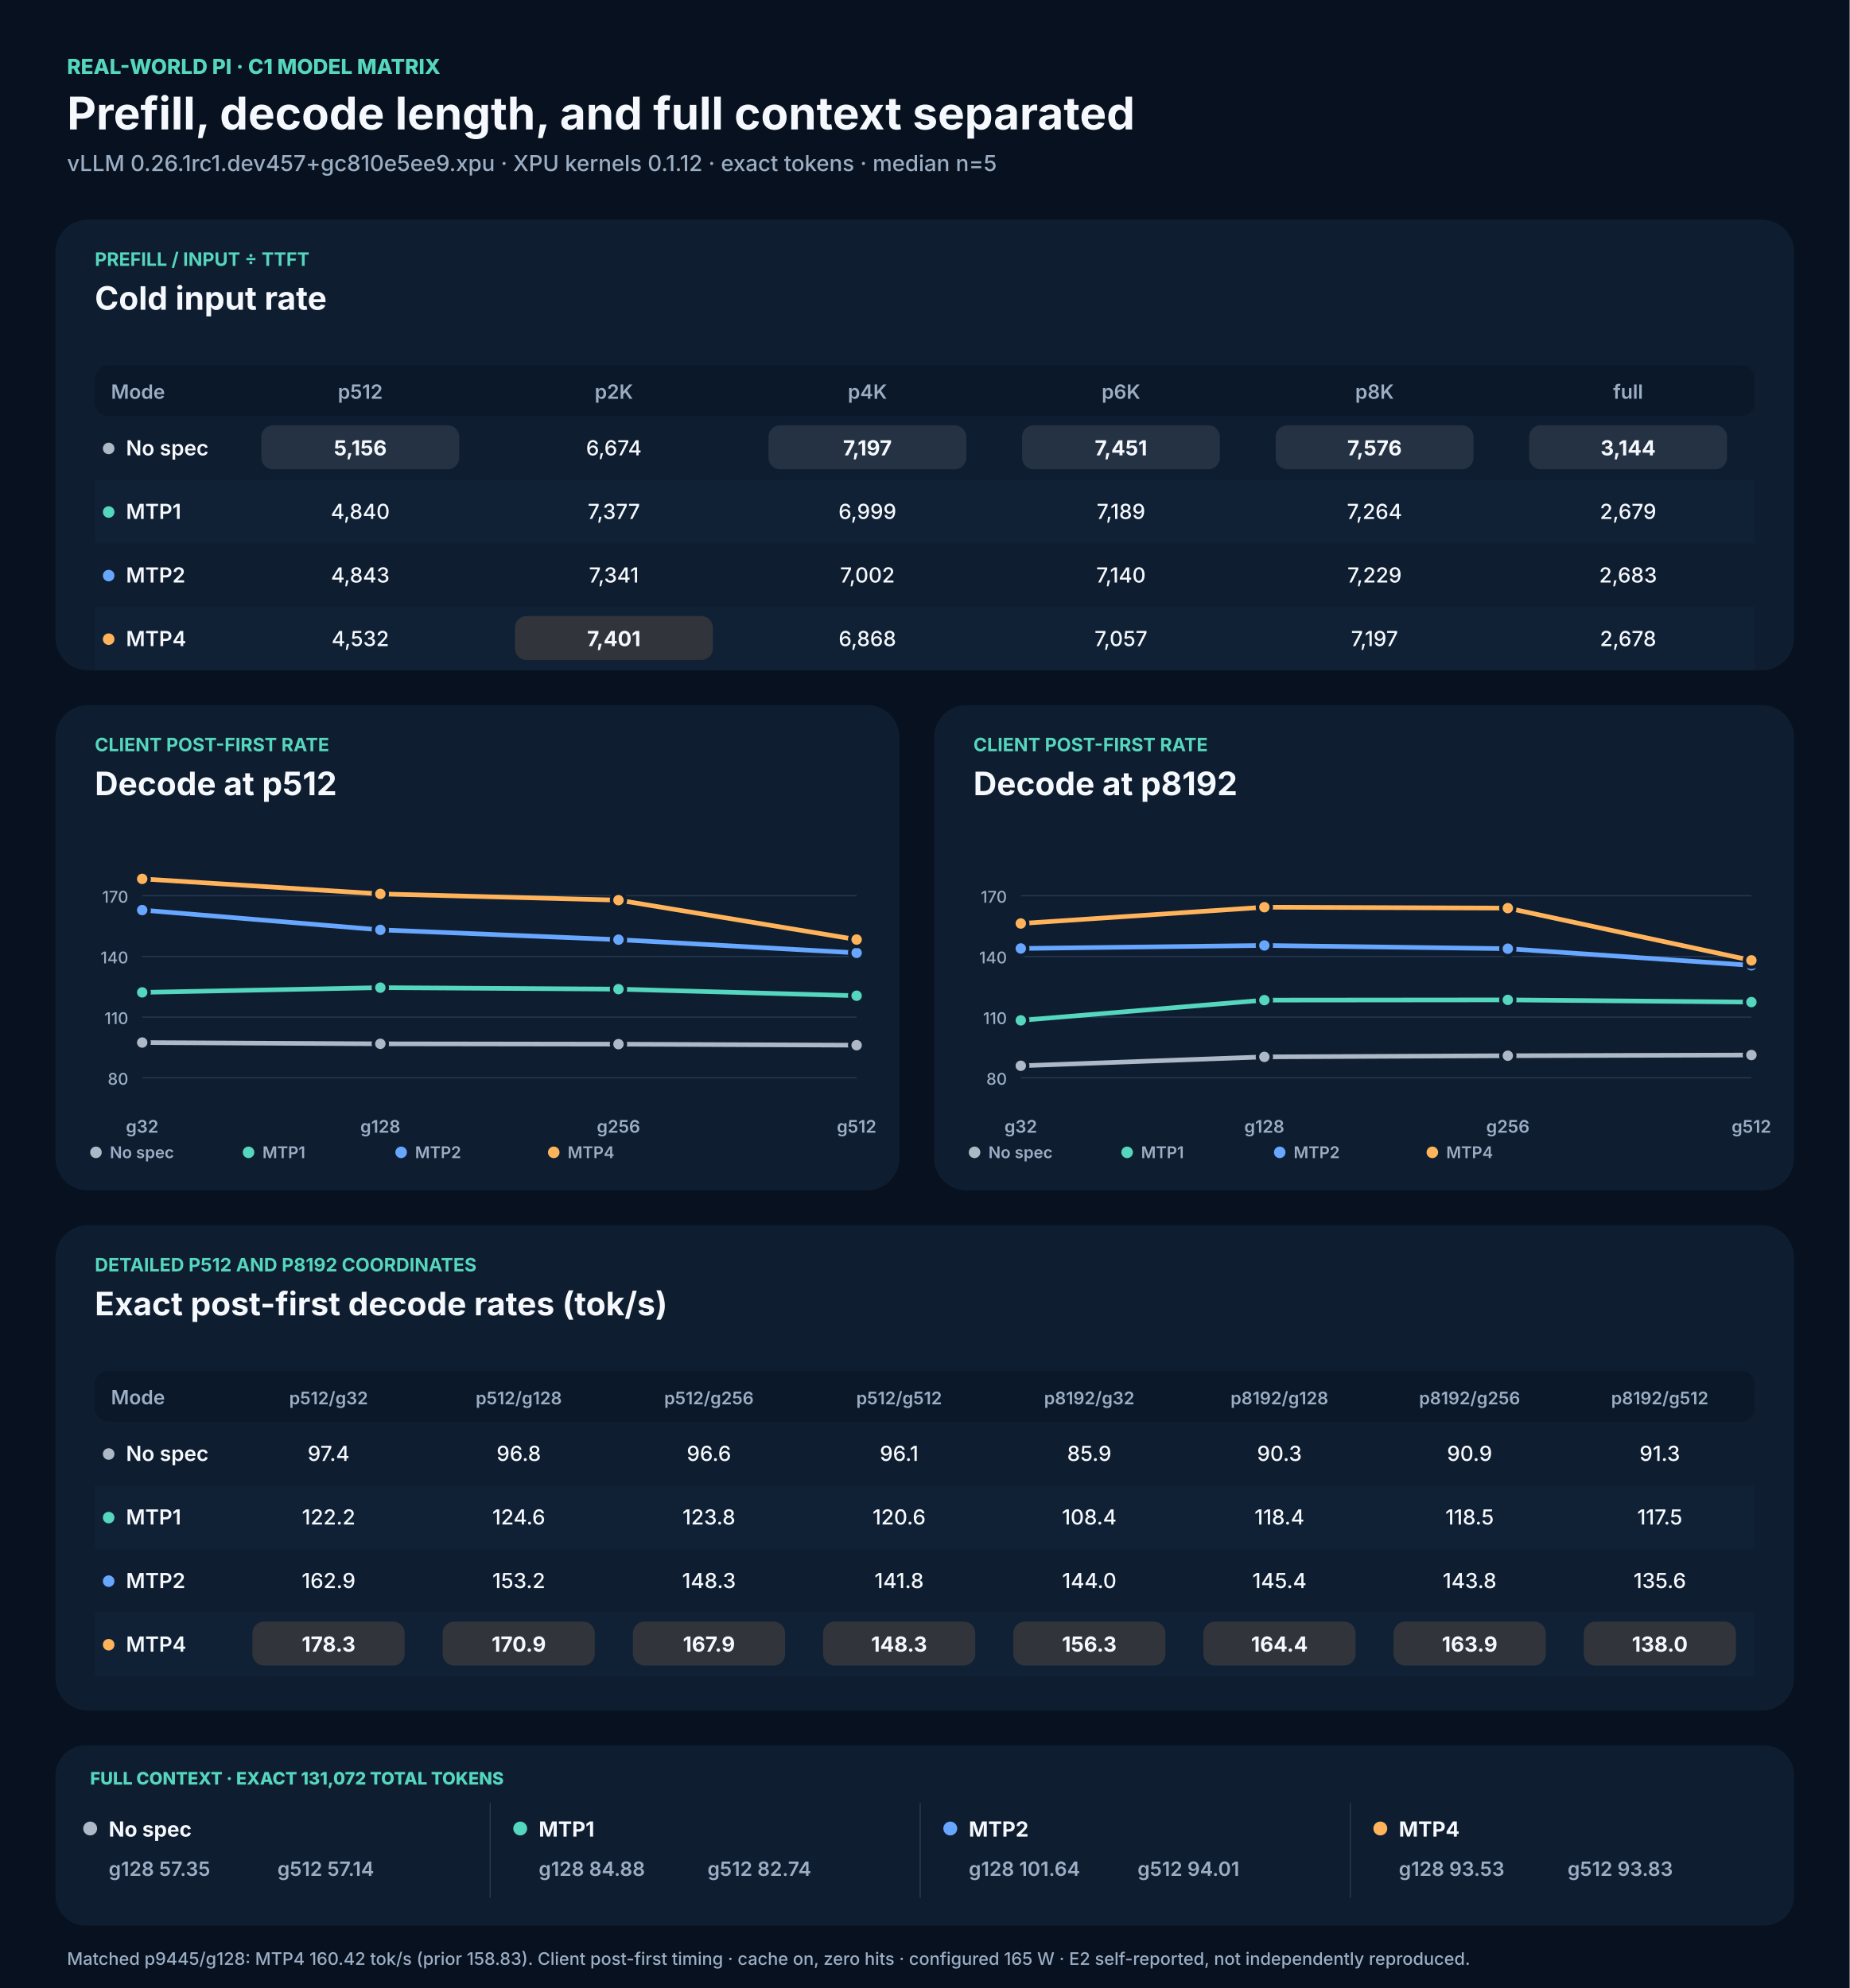
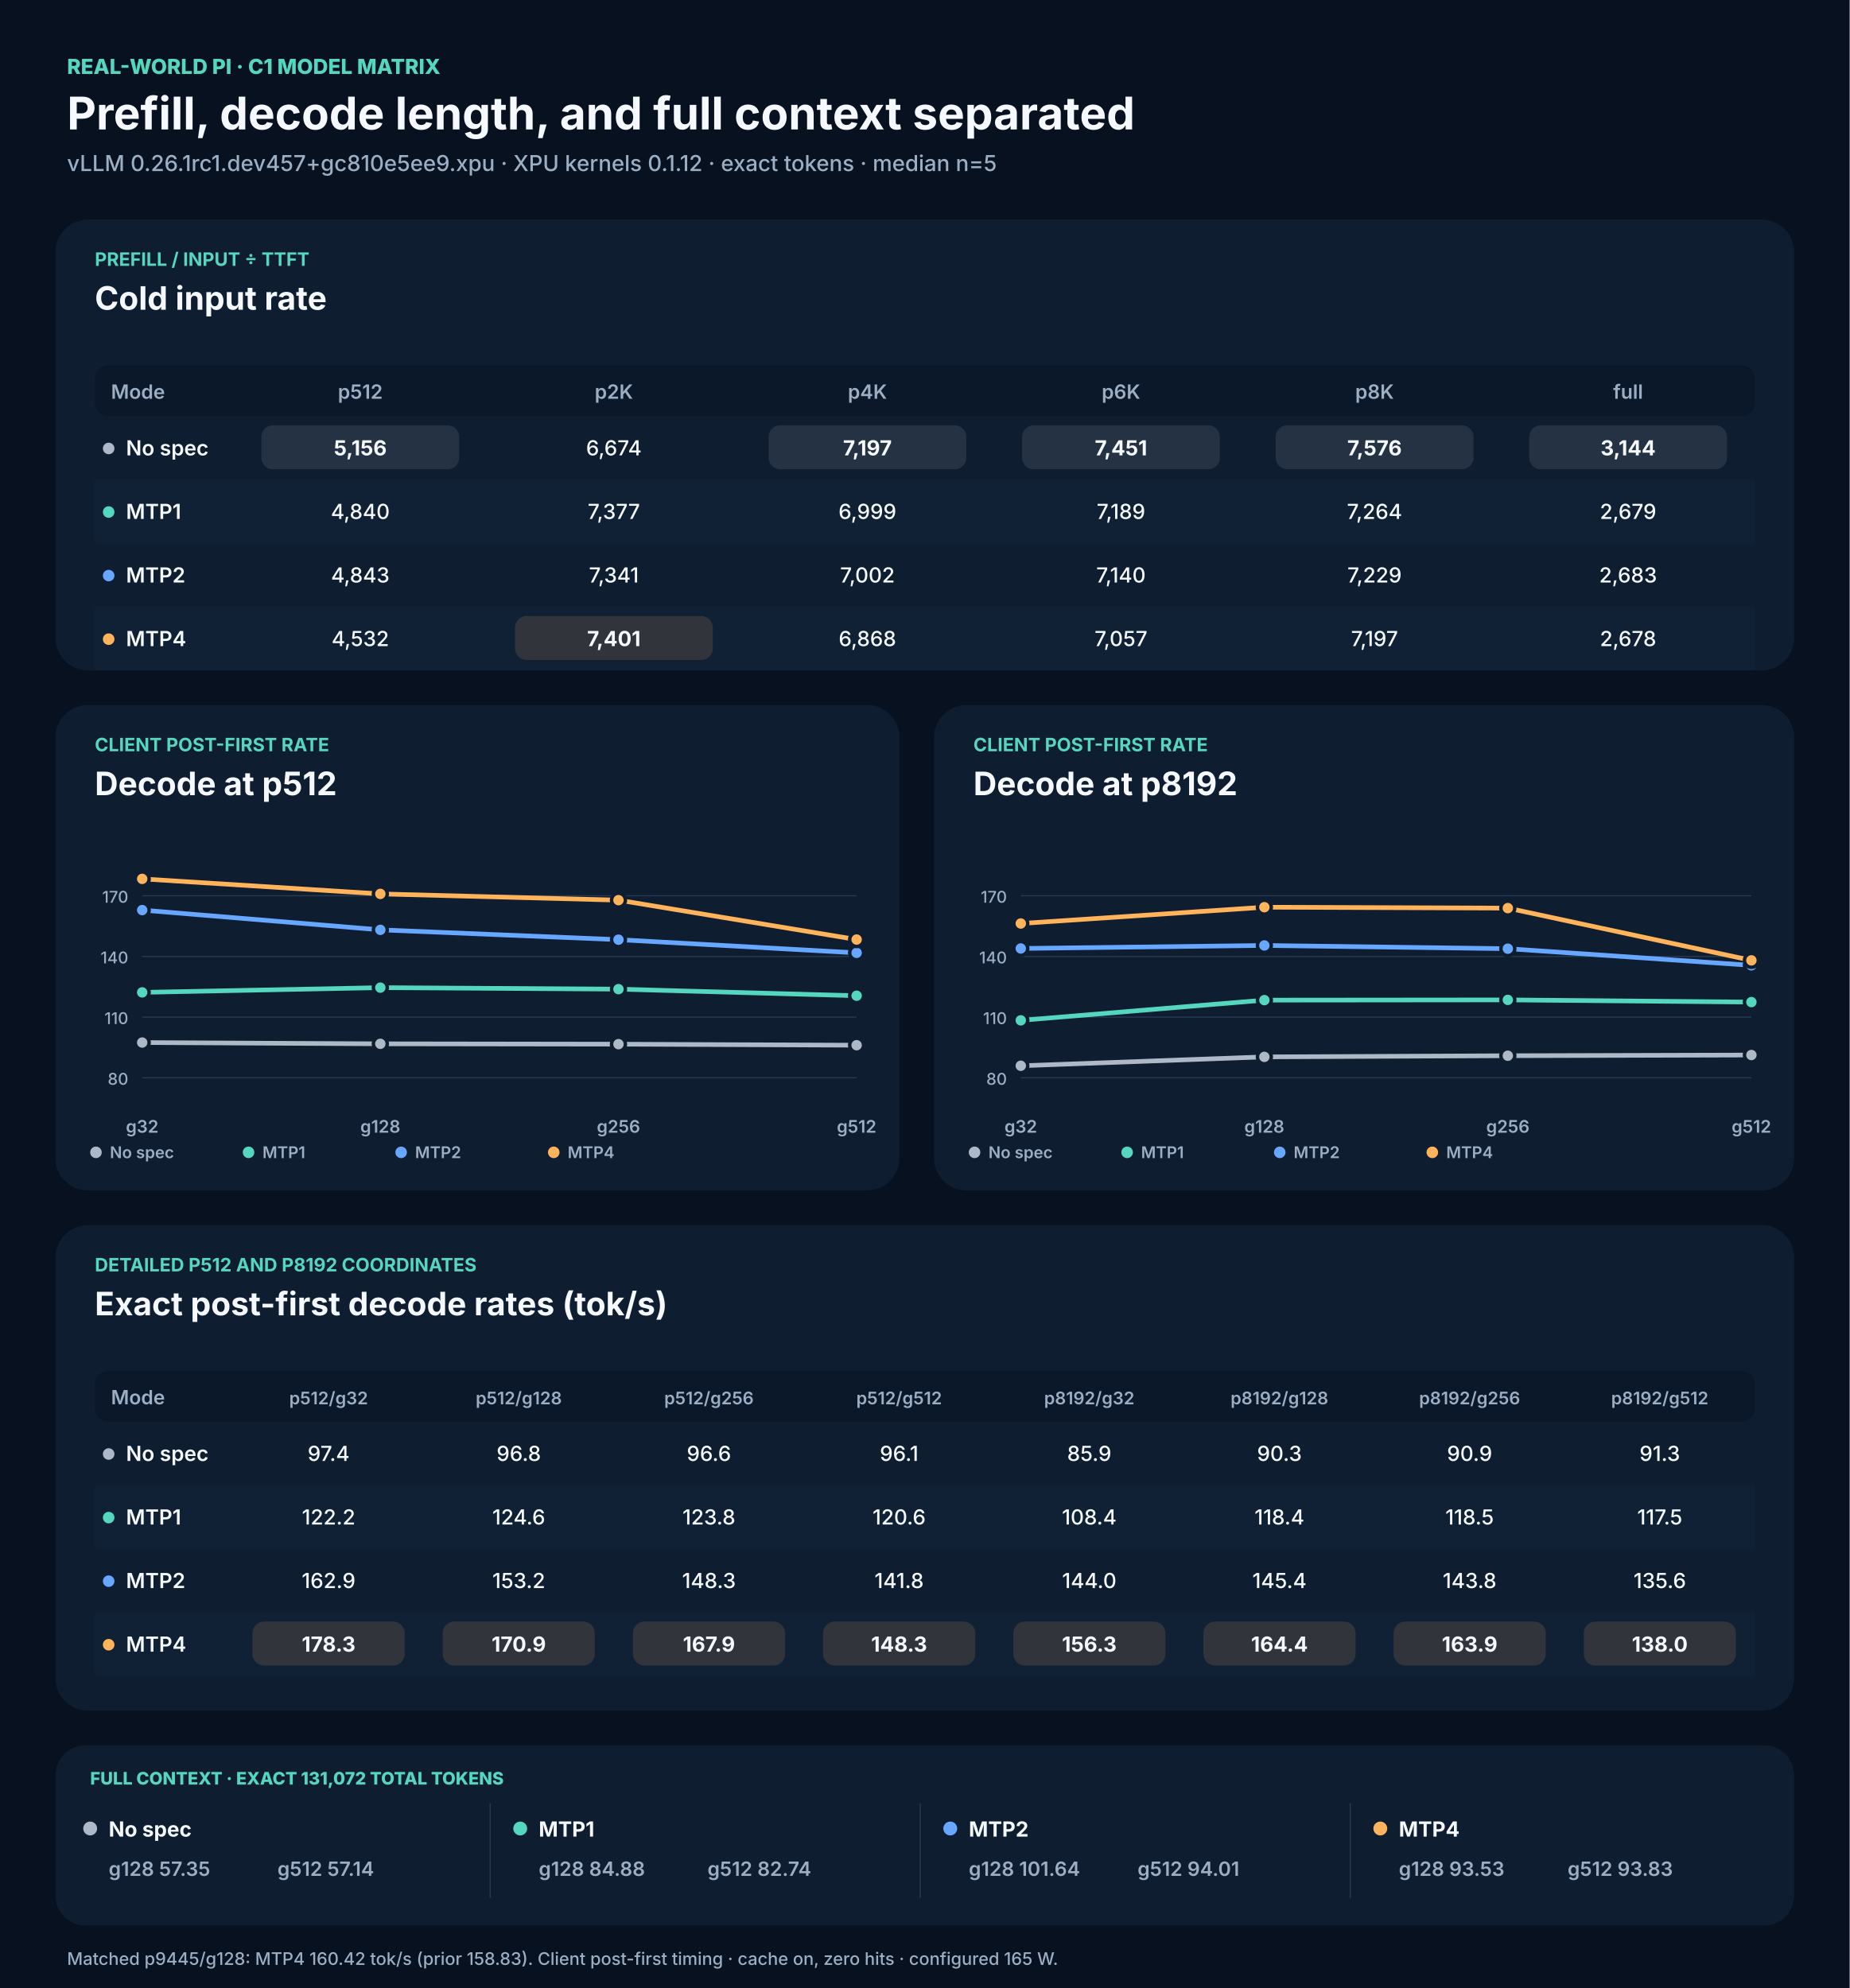
<svg xmlns="http://www.w3.org/2000/svg" width="1600" height="1720" viewBox="0 0 1600 1720" role="img" aria-labelledby="title desc">
  <rect width="1600" height="1720" fill="#07111f" />
  <style>text{font-family:Inter,ui-sans-serif,system-ui,-apple-system,BlinkMacSystemFont,"Segoe UI",sans-serif;font-variant-numeric:tabular-nums}</style>
  <text x="58" y="64" fill="#55d6be" font-size="18" font-weight="800" text-anchor="start">REAL-WORLD PI · C1 MODEL MATRIX</text>
  <text x="58" y="112" fill="#f5f8fc" font-size="39" font-weight="750" text-anchor="start">Prefill, decode length, and full context separated</text>
  <text x="58" y="148" fill="#9caec4" font-size="19" font-weight="500" text-anchor="start">vLLM 0.26.1rc1.dev457+gc810e5ee9.xpu · XPU kernels 0.1.12 · exact tokens · median n=5</text>
  <rect x="48" y="190" width="1504" height="390" rx="28" fill="#0f1d30" />
  <text x="82" y="230" fill="#55d6be" font-size="16" font-weight="700" text-anchor="start">PREFILL / INPUT ÷ TTFT</text>
  <text x="82" y="268" fill="#f5f8fc" font-size="28" font-weight="700" text-anchor="start">Cold input rate</text>
  <rect x="82" y="316" width="1436" height="44" rx="12" fill="#0b1829" />
  <text x="96" y="345" fill="#9caec4" font-size="17" font-weight="600" text-anchor="start">Mode</text>
  <text x="311.667" y="345" fill="#9caec4" font-size="17" font-weight="600" text-anchor="middle">p512</text>
  <text x="531.0" y="345" fill="#9caec4" font-size="17" font-weight="600" text-anchor="middle">p2K</text>
  <text x="750.333" y="345" fill="#9caec4" font-size="17" font-weight="600" text-anchor="middle">p4K</text>
  <text x="969.667" y="345" fill="#9caec4" font-size="17" font-weight="600" text-anchor="middle">p6K</text>
  <text x="1189.0" y="345" fill="#9caec4" font-size="17" font-weight="600" text-anchor="middle">p8K</text>
  <text x="1408.333" y="345" fill="#9caec4" font-size="17" font-weight="600" text-anchor="middle">full</text>
  <circle cx="94" cy="388" r="5" fill="#aeb9c7" />
  <text x="109" y="394" fill="#f5f8fc" font-size="18" font-weight="600" text-anchor="start">No spec</text>
  <rect x="226.1" y="368" width="171.1" height="38" rx="10" fill="#aeb9c7" opacity="0.14" />
  <text x="311.667" y="394" fill="#f5f8fc" font-size="18" font-weight="700" text-anchor="middle">5,156</text>
  <text x="531.0" y="394" fill="#f5f8fc" font-size="18" font-weight="500" text-anchor="middle">6,674</text>
  <rect x="664.8" y="368" width="171.1" height="38" rx="10" fill="#aeb9c7" opacity="0.14" />
  <text x="750.333" y="394" fill="#f5f8fc" font-size="18" font-weight="700" text-anchor="middle">7,197</text>
  <rect x="884.1" y="368" width="171.1" height="38" rx="10" fill="#aeb9c7" opacity="0.14" />
  <text x="969.667" y="394" fill="#f5f8fc" font-size="18" font-weight="700" text-anchor="middle">7,451</text>
  <rect x="1103.5" y="368" width="171.1" height="38" rx="10" fill="#aeb9c7" opacity="0.14" />
  <text x="1189.0" y="394" fill="#f5f8fc" font-size="18" font-weight="700" text-anchor="middle">7,576</text>
  <rect x="1322.8" y="368" width="171.1" height="38" rx="10" fill="#aeb9c7" opacity="0.14" />
  <text x="1408.333" y="394" fill="#f5f8fc" font-size="18" font-weight="700" text-anchor="middle">3,144</text>
  <rect x="82" y="415" width="1436" height="55" fill="#12243a" opacity="0.52" />
  <circle cx="94" cy="443" r="5" fill="#55d6be" />
  <text x="109" y="449" fill="#f5f8fc" font-size="18" font-weight="600" text-anchor="start">MTP1</text>
  <text x="311.667" y="449" fill="#f5f8fc" font-size="18" font-weight="500" text-anchor="middle">4,840</text>
  <text x="531.0" y="449" fill="#f5f8fc" font-size="18" font-weight="500" text-anchor="middle">7,377</text>
  <text x="750.333" y="449" fill="#f5f8fc" font-size="18" font-weight="500" text-anchor="middle">6,999</text>
  <text x="969.667" y="449" fill="#f5f8fc" font-size="18" font-weight="500" text-anchor="middle">7,189</text>
  <text x="1189.0" y="449" fill="#f5f8fc" font-size="18" font-weight="500" text-anchor="middle">7,264</text>
  <text x="1408.333" y="449" fill="#f5f8fc" font-size="18" font-weight="500" text-anchor="middle">2,679</text>
  <circle cx="94" cy="498" r="5" fill="#68a7ff" />
  <text x="109" y="504" fill="#f5f8fc" font-size="18" font-weight="600" text-anchor="start">MTP2</text>
  <text x="311.667" y="504" fill="#f5f8fc" font-size="18" font-weight="500" text-anchor="middle">4,843</text>
  <text x="531.0" y="504" fill="#f5f8fc" font-size="18" font-weight="500" text-anchor="middle">7,341</text>
  <text x="750.333" y="504" fill="#f5f8fc" font-size="18" font-weight="500" text-anchor="middle">7,002</text>
  <text x="969.667" y="504" fill="#f5f8fc" font-size="18" font-weight="500" text-anchor="middle">7,140</text>
  <text x="1189.0" y="504" fill="#f5f8fc" font-size="18" font-weight="500" text-anchor="middle">7,229</text>
  <text x="1408.333" y="504" fill="#f5f8fc" font-size="18" font-weight="500" text-anchor="middle">2,683</text>
  <rect x="82" y="525" width="1436" height="55" fill="#12243a" opacity="0.52" />
  <circle cx="94" cy="553" r="5" fill="#ffb45c" />
  <text x="109" y="559" fill="#f5f8fc" font-size="18" font-weight="600" text-anchor="start">MTP4</text>
  <text x="311.667" y="559" fill="#f5f8fc" font-size="18" font-weight="500" text-anchor="middle">4,532</text>
  <rect x="445.5" y="533" width="171.1" height="38" rx="10" fill="#ffb45c" opacity="0.14" />
  <text x="531.0" y="559" fill="#f5f8fc" font-size="18" font-weight="700" text-anchor="middle">7,401</text>
  <text x="750.333" y="559" fill="#f5f8fc" font-size="18" font-weight="500" text-anchor="middle">6,868</text>
  <text x="969.667" y="559" fill="#f5f8fc" font-size="18" font-weight="500" text-anchor="middle">7,057</text>
  <text x="1189.0" y="559" fill="#f5f8fc" font-size="18" font-weight="500" text-anchor="middle">7,197</text>
  <text x="1408.333" y="559" fill="#f5f8fc" font-size="18" font-weight="500" text-anchor="middle">2,678</text>
  <rect x="48" y="610" width="730" height="420" rx="28" fill="#0f1d30" />
  <text x="82" y="650" fill="#55d6be" font-size="16" font-weight="700" text-anchor="start">CLIENT POST-FIRST RATE</text>
  <text x="82" y="688" fill="#f5f8fc" font-size="28" font-weight="700" text-anchor="start">Decode at p512</text>
  <line x1="123" y1="932.5" x2="741" y2="932.5" stroke="#263a53" stroke-width="1" />
  <text x="111" y="938.5" fill="#9caec4" font-size="14" font-weight="500" text-anchor="end">80</text>
  <line x1="123" y1="880.0" x2="741" y2="880.0" stroke="#263a53" stroke-width="1" />
  <text x="111" y="886.0" fill="#9caec4" font-size="14" font-weight="500" text-anchor="end">110</text>
  <line x1="123" y1="827.5" x2="741" y2="827.5" stroke="#263a53" stroke-width="1" />
  <text x="111" y="833.5" fill="#9caec4" font-size="14" font-weight="500" text-anchor="end">140</text>
  <line x1="123" y1="775.0" x2="741" y2="775.0" stroke="#263a53" stroke-width="1" />
  <text x="111" y="781.0" fill="#9caec4" font-size="14" font-weight="500" text-anchor="end">170</text>
  <text x="123.0" y="980" fill="#9caec4" font-size="15" font-weight="600" text-anchor="middle">g32</text>
  <text x="329.0" y="980" fill="#9caec4" font-size="15" font-weight="600" text-anchor="middle">g128</text>
  <text x="535.0" y="980" fill="#9caec4" font-size="15" font-weight="600" text-anchor="middle">g256</text>
  <text x="741.0" y="980" fill="#9caec4" font-size="15" font-weight="600" text-anchor="middle">g512</text>
  <polyline points="123.0,902.0 329.0,903.1 535.0,903.4 741.0,904.3" fill="none" stroke="#aeb9c7" stroke-width="4" stroke-linecap="round" stroke-linejoin="round" />
  <circle cx="123.0" cy="902.0" r="6" fill="#aeb9c7" stroke="#0f1d30" stroke-width="3" />
  <circle cx="329.0" cy="903.1" r="6" fill="#aeb9c7" stroke="#0f1d30" stroke-width="3" />
  <circle cx="535.0" cy="903.4" r="6" fill="#aeb9c7" stroke="#0f1d30" stroke-width="3" />
  <circle cx="741.0" cy="904.3" r="6" fill="#aeb9c7" stroke="#0f1d30" stroke-width="3" />
  <polyline points="123.0,858.6 329.0,854.5 535.0,855.8 741.0,861.5" fill="none" stroke="#55d6be" stroke-width="4" stroke-linecap="round" stroke-linejoin="round" />
  <circle cx="123.0" cy="858.6" r="6" fill="#55d6be" stroke="#0f1d30" stroke-width="3" />
  <circle cx="329.0" cy="854.5" r="6" fill="#55d6be" stroke="#0f1d30" stroke-width="3" />
  <circle cx="535.0" cy="855.8" r="6" fill="#55d6be" stroke="#0f1d30" stroke-width="3" />
  <circle cx="741.0" cy="861.5" r="6" fill="#55d6be" stroke="#0f1d30" stroke-width="3" />
  <polyline points="123.0,787.4 329.0,804.5 535.0,813.0 741.0,824.4" fill="none" stroke="#68a7ff" stroke-width="4" stroke-linecap="round" stroke-linejoin="round" />
  <circle cx="123.0" cy="787.4" r="6" fill="#68a7ff" stroke="#0f1d30" stroke-width="3" />
  <circle cx="329.0" cy="804.5" r="6" fill="#68a7ff" stroke="#0f1d30" stroke-width="3" />
  <circle cx="535.0" cy="813.0" r="6" fill="#68a7ff" stroke="#0f1d30" stroke-width="3" />
  <circle cx="741.0" cy="824.4" r="6" fill="#68a7ff" stroke="#0f1d30" stroke-width="3" />
  <polyline points="123.0,760.4 329.0,773.4 535.0,778.8 741.0,812.9" fill="none" stroke="#ffb45c" stroke-width="4" stroke-linecap="round" stroke-linejoin="round" />
  <circle cx="123.0" cy="760.4" r="6" fill="#ffb45c" stroke="#0f1d30" stroke-width="3" />
  <circle cx="329.0" cy="773.4" r="6" fill="#ffb45c" stroke="#0f1d30" stroke-width="3" />
  <circle cx="535.0" cy="778.8" r="6" fill="#ffb45c" stroke="#0f1d30" stroke-width="3" />
  <circle cx="741.0" cy="812.9" r="6" fill="#ffb45c" stroke="#0f1d30" stroke-width="3" />
  <circle cx="83" cy="997" r="5" fill="#aeb9c7" />
  <text x="95" y="1002" fill="#9caec4" font-size="14" font-weight="600" text-anchor="start">No spec</text>
  <circle cx="215" cy="997" r="5" fill="#55d6be" />
  <text x="227" y="1002" fill="#9caec4" font-size="14" font-weight="600" text-anchor="start">MTP1</text>
  <circle cx="347" cy="997" r="5" fill="#68a7ff" />
  <text x="359" y="1002" fill="#9caec4" font-size="14" font-weight="600" text-anchor="start">MTP2</text>
  <circle cx="479" cy="997" r="5" fill="#ffb45c" />
  <text x="491" y="1002" fill="#9caec4" font-size="14" font-weight="600" text-anchor="start">MTP4</text>
  <rect x="808" y="610" width="744" height="420" rx="28" fill="#0f1d30" />
  <text x="842" y="650" fill="#55d6be" font-size="16" font-weight="700" text-anchor="start">CLIENT POST-FIRST RATE</text>
  <text x="842" y="688" fill="#f5f8fc" font-size="28" font-weight="700" text-anchor="start">Decode at p8192</text>
  <line x1="883" y1="932.5" x2="1515" y2="932.5" stroke="#263a53" stroke-width="1" />
  <text x="871" y="938.5" fill="#9caec4" font-size="14" font-weight="500" text-anchor="end">80</text>
  <line x1="883" y1="880.0" x2="1515" y2="880.0" stroke="#263a53" stroke-width="1" />
  <text x="871" y="886.0" fill="#9caec4" font-size="14" font-weight="500" text-anchor="end">110</text>
  <line x1="883" y1="827.5" x2="1515" y2="827.5" stroke="#263a53" stroke-width="1" />
  <text x="871" y="833.5" fill="#9caec4" font-size="14" font-weight="500" text-anchor="end">140</text>
  <line x1="883" y1="775.0" x2="1515" y2="775.0" stroke="#263a53" stroke-width="1" />
  <text x="871" y="781.0" fill="#9caec4" font-size="14" font-weight="500" text-anchor="end">170</text>
  <text x="883.0" y="980" fill="#9caec4" font-size="15" font-weight="600" text-anchor="middle">g32</text>
  <text x="1093.667" y="980" fill="#9caec4" font-size="15" font-weight="600" text-anchor="middle">g128</text>
  <text x="1304.333" y="980" fill="#9caec4" font-size="15" font-weight="600" text-anchor="middle">g256</text>
  <text x="1515.0" y="980" fill="#9caec4" font-size="15" font-weight="600" text-anchor="middle">g512</text>
  <polyline points="883.0,922.1 1093.7,914.4 1304.3,913.4 1515.0,912.8" fill="none" stroke="#aeb9c7" stroke-width="4" stroke-linecap="round" stroke-linejoin="round" />
  <circle cx="883.0" cy="922.1" r="6" fill="#aeb9c7" stroke="#0f1d30" stroke-width="3" />
  <circle cx="1093.7" cy="914.4" r="6" fill="#aeb9c7" stroke="#0f1d30" stroke-width="3" />
  <circle cx="1304.3" cy="913.4" r="6" fill="#aeb9c7" stroke="#0f1d30" stroke-width="3" />
  <circle cx="1515.0" cy="912.8" r="6" fill="#aeb9c7" stroke="#0f1d30" stroke-width="3" />
  <polyline points="883.0,882.8 1093.7,865.3 1304.3,865.1 1515.0,867.0" fill="none" stroke="#55d6be" stroke-width="4" stroke-linecap="round" stroke-linejoin="round" />
  <circle cx="883.0" cy="882.8" r="6" fill="#55d6be" stroke="#0f1d30" stroke-width="3" />
  <circle cx="1093.7" cy="865.3" r="6" fill="#55d6be" stroke="#0f1d30" stroke-width="3" />
  <circle cx="1304.3" cy="865.1" r="6" fill="#55d6be" stroke="#0f1d30" stroke-width="3" />
  <circle cx="1515.0" cy="867.0" r="6" fill="#55d6be" stroke="#0f1d30" stroke-width="3" />
  <polyline points="883.0,820.6 1093.7,818.0 1304.3,820.8 1515.0,835.2" fill="none" stroke="#68a7ff" stroke-width="4" stroke-linecap="round" stroke-linejoin="round" />
  <circle cx="883.0" cy="820.6" r="6" fill="#68a7ff" stroke="#0f1d30" stroke-width="3" />
  <circle cx="1093.7" cy="818.0" r="6" fill="#68a7ff" stroke="#0f1d30" stroke-width="3" />
  <circle cx="1304.3" cy="820.8" r="6" fill="#68a7ff" stroke="#0f1d30" stroke-width="3" />
  <circle cx="1515.0" cy="835.2" r="6" fill="#68a7ff" stroke="#0f1d30" stroke-width="3" />
  <polyline points="883.0,799.0 1093.7,784.9 1304.3,785.7 1515.0,830.9" fill="none" stroke="#ffb45c" stroke-width="4" stroke-linecap="round" stroke-linejoin="round" />
  <circle cx="883.0" cy="799.0" r="6" fill="#ffb45c" stroke="#0f1d30" stroke-width="3" />
  <circle cx="1093.7" cy="784.9" r="6" fill="#ffb45c" stroke="#0f1d30" stroke-width="3" />
  <circle cx="1304.3" cy="785.7" r="6" fill="#ffb45c" stroke="#0f1d30" stroke-width="3" />
  <circle cx="1515.0" cy="830.9" r="6" fill="#ffb45c" stroke="#0f1d30" stroke-width="3" />
  <circle cx="843" cy="997" r="5" fill="#aeb9c7" />
  <text x="855" y="1002" fill="#9caec4" font-size="14" font-weight="600" text-anchor="start">No spec</text>
  <circle cx="975" cy="997" r="5" fill="#55d6be" />
  <text x="987" y="1002" fill="#9caec4" font-size="14" font-weight="600" text-anchor="start">MTP1</text>
  <circle cx="1107" cy="997" r="5" fill="#68a7ff" />
  <text x="1119" y="1002" fill="#9caec4" font-size="14" font-weight="600" text-anchor="start">MTP2</text>
  <circle cx="1239" cy="997" r="5" fill="#ffb45c" />
  <text x="1251" y="1002" fill="#9caec4" font-size="14" font-weight="600" text-anchor="start">MTP4</text>
  <rect x="48" y="1060" width="1504" height="420" rx="28" fill="#0f1d30" />
  <text x="82" y="1100" fill="#55d6be" font-size="16" font-weight="700" text-anchor="start">DETAILED P512 AND P8192 COORDINATES</text>
  <text x="82" y="1138" fill="#f5f8fc" font-size="28" font-weight="700" text-anchor="start">Exact post-first decode rates (tok/s)</text>
  <rect x="82" y="1186" width="1436" height="44" rx="12" fill="#0b1829" />
  <text x="96" y="1215" fill="#9caec4" font-size="17" font-weight="600" text-anchor="start">Mode</text>
  <text x="284.25" y="1215" fill="#9caec4" font-size="15" font-weight="600" text-anchor="middle">p512/g32</text>
  <text x="448.75" y="1215" fill="#9caec4" font-size="15" font-weight="600" text-anchor="middle">p512/g128</text>
  <text x="613.25" y="1215" fill="#9caec4" font-size="15" font-weight="600" text-anchor="middle">p512/g256</text>
  <text x="777.75" y="1215" fill="#9caec4" font-size="15" font-weight="600" text-anchor="middle">p512/g512</text>
  <text x="942.25" y="1215" fill="#9caec4" font-size="15" font-weight="600" text-anchor="middle">p8192/g32</text>
  <text x="1106.75" y="1215" fill="#9caec4" font-size="15" font-weight="600" text-anchor="middle">p8192/g128</text>
  <text x="1271.25" y="1215" fill="#9caec4" font-size="15" font-weight="600" text-anchor="middle">p8192/g256</text>
  <text x="1435.75" y="1215" fill="#9caec4" font-size="15" font-weight="600" text-anchor="middle">p8192/g512</text>
  <circle cx="94" cy="1258" r="5" fill="#aeb9c7" />
  <text x="109" y="1264" fill="#f5f8fc" font-size="18" font-weight="600" text-anchor="start">No spec</text>
  <text x="284.25" y="1264" fill="#f5f8fc" font-size="18" font-weight="500" text-anchor="middle">97.4</text>
  <text x="448.75" y="1264" fill="#f5f8fc" font-size="18" font-weight="500" text-anchor="middle">96.8</text>
  <text x="613.25" y="1264" fill="#f5f8fc" font-size="18" font-weight="500" text-anchor="middle">96.6</text>
  <text x="777.75" y="1264" fill="#f5f8fc" font-size="18" font-weight="500" text-anchor="middle">96.1</text>
  <text x="942.25" y="1264" fill="#f5f8fc" font-size="18" font-weight="500" text-anchor="middle">85.9</text>
  <text x="1106.75" y="1264" fill="#f5f8fc" font-size="18" font-weight="500" text-anchor="middle">90.3</text>
  <text x="1271.25" y="1264" fill="#f5f8fc" font-size="18" font-weight="500" text-anchor="middle">90.9</text>
  <text x="1435.75" y="1264" fill="#f5f8fc" font-size="18" font-weight="500" text-anchor="middle">91.3</text>
  <rect x="82" y="1285" width="1436" height="55" fill="#12243a" opacity="0.52" />
  <circle cx="94" cy="1313" r="5" fill="#55d6be" />
  <text x="109" y="1319" fill="#f5f8fc" font-size="18" font-weight="600" text-anchor="start">MTP1</text>
  <text x="284.25" y="1319" fill="#f5f8fc" font-size="18" font-weight="500" text-anchor="middle">122.2</text>
  <text x="448.75" y="1319" fill="#f5f8fc" font-size="18" font-weight="500" text-anchor="middle">124.6</text>
  <text x="613.25" y="1319" fill="#f5f8fc" font-size="18" font-weight="500" text-anchor="middle">123.8</text>
  <text x="777.75" y="1319" fill="#f5f8fc" font-size="18" font-weight="500" text-anchor="middle">120.6</text>
  <text x="942.25" y="1319" fill="#f5f8fc" font-size="18" font-weight="500" text-anchor="middle">108.4</text>
  <text x="1106.75" y="1319" fill="#f5f8fc" font-size="18" font-weight="500" text-anchor="middle">118.4</text>
  <text x="1271.25" y="1319" fill="#f5f8fc" font-size="18" font-weight="500" text-anchor="middle">118.5</text>
  <text x="1435.75" y="1319" fill="#f5f8fc" font-size="18" font-weight="500" text-anchor="middle">117.5</text>
  <circle cx="94" cy="1368" r="5" fill="#68a7ff" />
  <text x="109" y="1374" fill="#f5f8fc" font-size="18" font-weight="600" text-anchor="start">MTP2</text>
  <text x="284.25" y="1374" fill="#f5f8fc" font-size="18" font-weight="500" text-anchor="middle">162.9</text>
  <text x="448.75" y="1374" fill="#f5f8fc" font-size="18" font-weight="500" text-anchor="middle">153.2</text>
  <text x="613.25" y="1374" fill="#f5f8fc" font-size="18" font-weight="500" text-anchor="middle">148.3</text>
  <text x="777.75" y="1374" fill="#f5f8fc" font-size="18" font-weight="500" text-anchor="middle">141.8</text>
  <text x="942.25" y="1374" fill="#f5f8fc" font-size="18" font-weight="500" text-anchor="middle">144.0</text>
  <text x="1106.75" y="1374" fill="#f5f8fc" font-size="18" font-weight="500" text-anchor="middle">145.4</text>
  <text x="1271.25" y="1374" fill="#f5f8fc" font-size="18" font-weight="500" text-anchor="middle">143.8</text>
  <text x="1435.75" y="1374" fill="#f5f8fc" font-size="18" font-weight="500" text-anchor="middle">135.6</text>
  <rect x="82" y="1395" width="1436" height="55" fill="#12243a" opacity="0.52" />
  <circle cx="94" cy="1423" r="5" fill="#ffb45c" />
  <text x="109" y="1429" fill="#f5f8fc" font-size="18" font-weight="600" text-anchor="start">MTP4</text>
  <rect x="218.4" y="1403" width="131.6" height="38" rx="10" fill="#ffb45c" opacity="0.14" />
  <text x="284.25" y="1429" fill="#f5f8fc" font-size="18" font-weight="700" text-anchor="middle">178.3</text>
  <rect x="382.9" y="1403" width="131.6" height="38" rx="10" fill="#ffb45c" opacity="0.14" />
  <text x="448.75" y="1429" fill="#f5f8fc" font-size="18" font-weight="700" text-anchor="middle">170.9</text>
  <rect x="547.5" y="1403" width="131.6" height="38" rx="10" fill="#ffb45c" opacity="0.14" />
  <text x="613.25" y="1429" fill="#f5f8fc" font-size="18" font-weight="700" text-anchor="middle">167.9</text>
  <rect x="712.0" y="1403" width="131.6" height="38" rx="10" fill="#ffb45c" opacity="0.14" />
  <text x="777.75" y="1429" fill="#f5f8fc" font-size="18" font-weight="700" text-anchor="middle">148.3</text>
  <rect x="876.5" y="1403" width="131.6" height="38" rx="10" fill="#ffb45c" opacity="0.14" />
  <text x="942.25" y="1429" fill="#f5f8fc" font-size="18" font-weight="700" text-anchor="middle">156.3</text>
  <rect x="1041.0" y="1403" width="131.6" height="38" rx="10" fill="#ffb45c" opacity="0.14" />
  <text x="1106.75" y="1429" fill="#f5f8fc" font-size="18" font-weight="700" text-anchor="middle">164.4</text>
  <rect x="1205.5" y="1403" width="131.6" height="38" rx="10" fill="#ffb45c" opacity="0.14" />
  <text x="1271.25" y="1429" fill="#f5f8fc" font-size="18" font-weight="700" text-anchor="middle">163.9</text>
  <rect x="1370.0" y="1403" width="131.6" height="38" rx="10" fill="#ffb45c" opacity="0.14" />
  <text x="1435.75" y="1429" fill="#f5f8fc" font-size="18" font-weight="700" text-anchor="middle">138.0</text>
  <rect x="48" y="1510" width="1504" height="156" rx="26" fill="#0f1d30" />
  <text x="78" y="1544" fill="#55d6be" font-size="15" font-weight="800" text-anchor="start">FULL CONTEXT · EXACT 131,072 TOTAL TOKENS</text>
  <circle cx="78" cy="1582" r="6" fill="#aeb9c7" />
  <text x="94" y="1589" fill="#f5f8fc" font-size="18" font-weight="700" text-anchor="start">No spec</text>
  <text x="94" y="1623" fill="#9caec4" font-size="17" font-weight="600" text-anchor="start">g128 57.35</text>
  <text x="240" y="1623" fill="#9caec4" font-size="17" font-weight="600" text-anchor="start">g512 57.14</text>
  <line x1="424" y1="1560" x2="424" y2="1642" stroke="#263a53" stroke-width="1" />
  <circle cx="450" cy="1582" r="6" fill="#55d6be" />
  <text x="466" y="1589" fill="#f5f8fc" font-size="18" font-weight="700" text-anchor="start">MTP1</text>
  <text x="466" y="1623" fill="#9caec4" font-size="17" font-weight="600" text-anchor="start">g128 84.88</text>
  <text x="612" y="1623" fill="#9caec4" font-size="17" font-weight="600" text-anchor="start">g512 82.74</text>
  <line x1="796" y1="1560" x2="796" y2="1642" stroke="#263a53" stroke-width="1" />
  <circle cx="822" cy="1582" r="6" fill="#68a7ff" />
  <text x="838" y="1589" fill="#f5f8fc" font-size="18" font-weight="700" text-anchor="start">MTP2</text>
  <text x="838" y="1623" fill="#9caec4" font-size="17" font-weight="600" text-anchor="start">g128 101.64</text>
  <text x="984" y="1623" fill="#9caec4" font-size="17" font-weight="600" text-anchor="start">g512 94.01</text>
  <line x1="1168" y1="1560" x2="1168" y2="1642" stroke="#263a53" stroke-width="1" />
  <circle cx="1194" cy="1582" r="6" fill="#ffb45c" />
  <text x="1210" y="1589" fill="#f5f8fc" font-size="18" font-weight="700" text-anchor="start">MTP4</text>
  <text x="1210" y="1623" fill="#9caec4" font-size="17" font-weight="600" text-anchor="start">g128 93.53</text>
  <text x="1356" y="1623" fill="#9caec4" font-size="17" font-weight="600" text-anchor="start">g512 93.83</text>
-   <text x="58" y="1700" fill="#9caec4" font-size="15" font-weight="500" text-anchor="start">Matched p9445/g128: MTP4 160.42 tok/s (prior 158.83). Client post-first timing · cache on, zero hits · configured 165 W · E2 self-reported, not independently reproduced.</text>
+   <text x="58" y="1700" fill="#9caec4" font-size="15" font-weight="500" text-anchor="start">Matched p9445/g128: MTP4 160.42 tok/s (prior 158.83). Client post-first timing · cache on, zero hits · configured 165 W.</text>
</svg>
